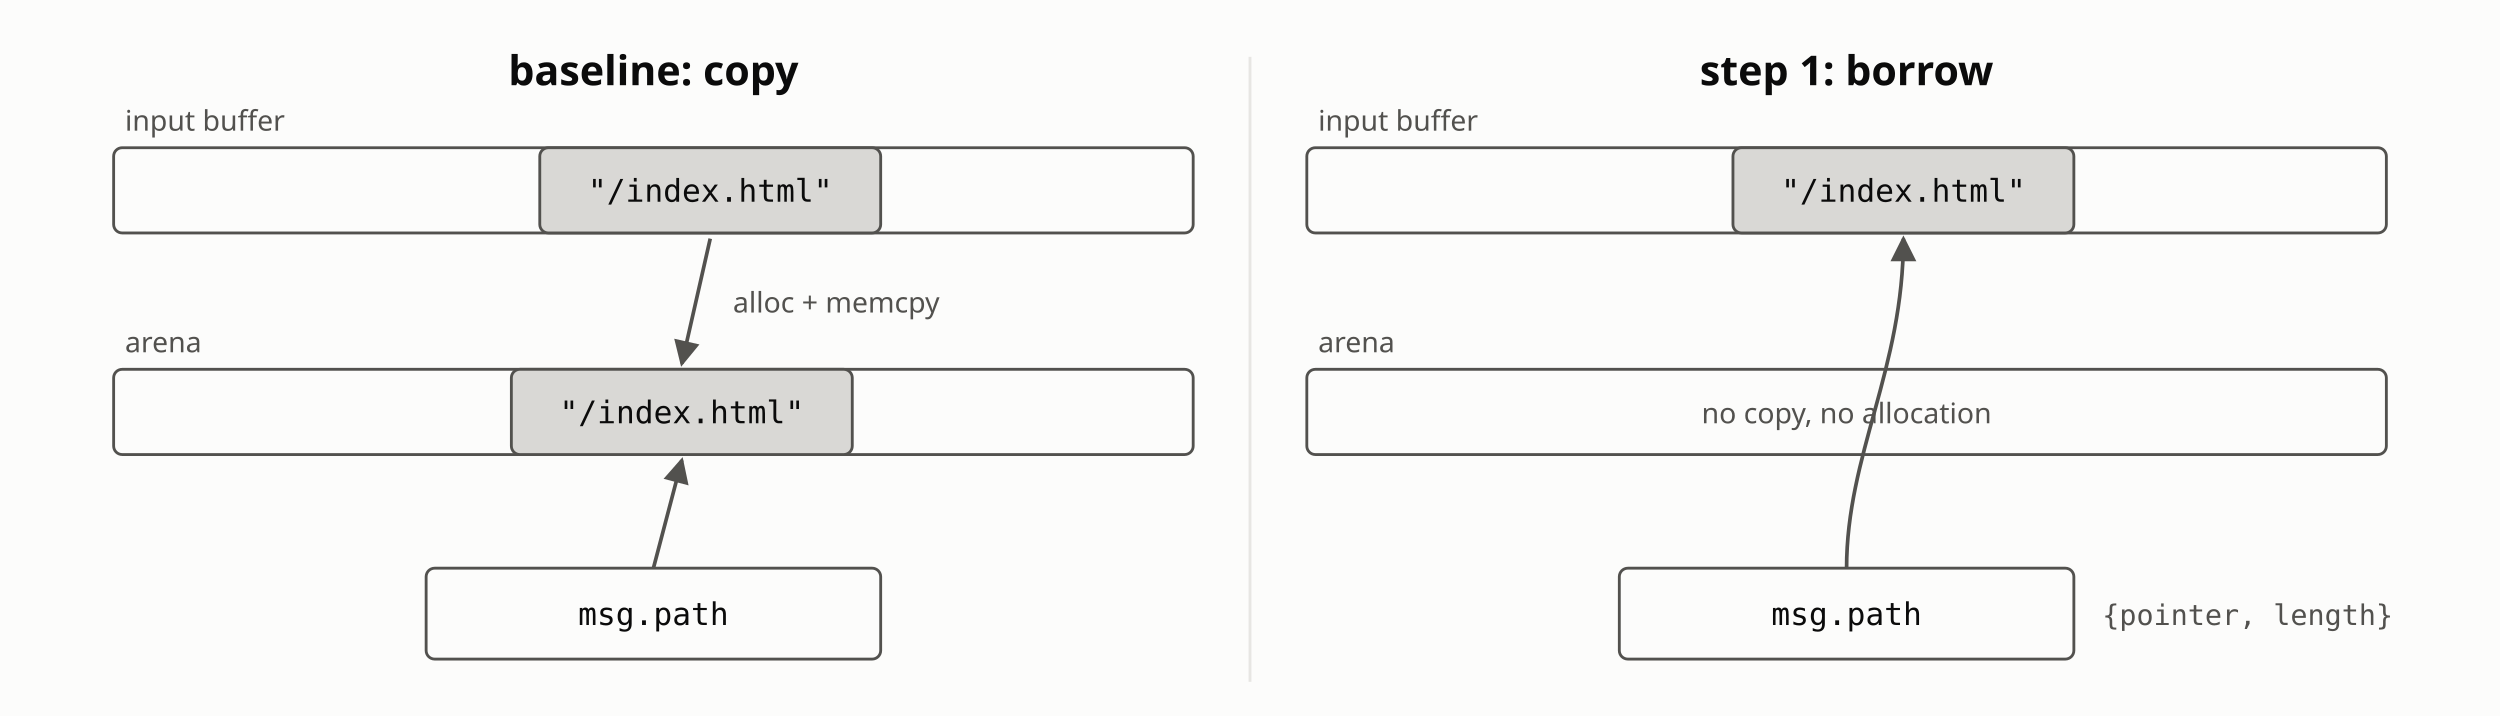
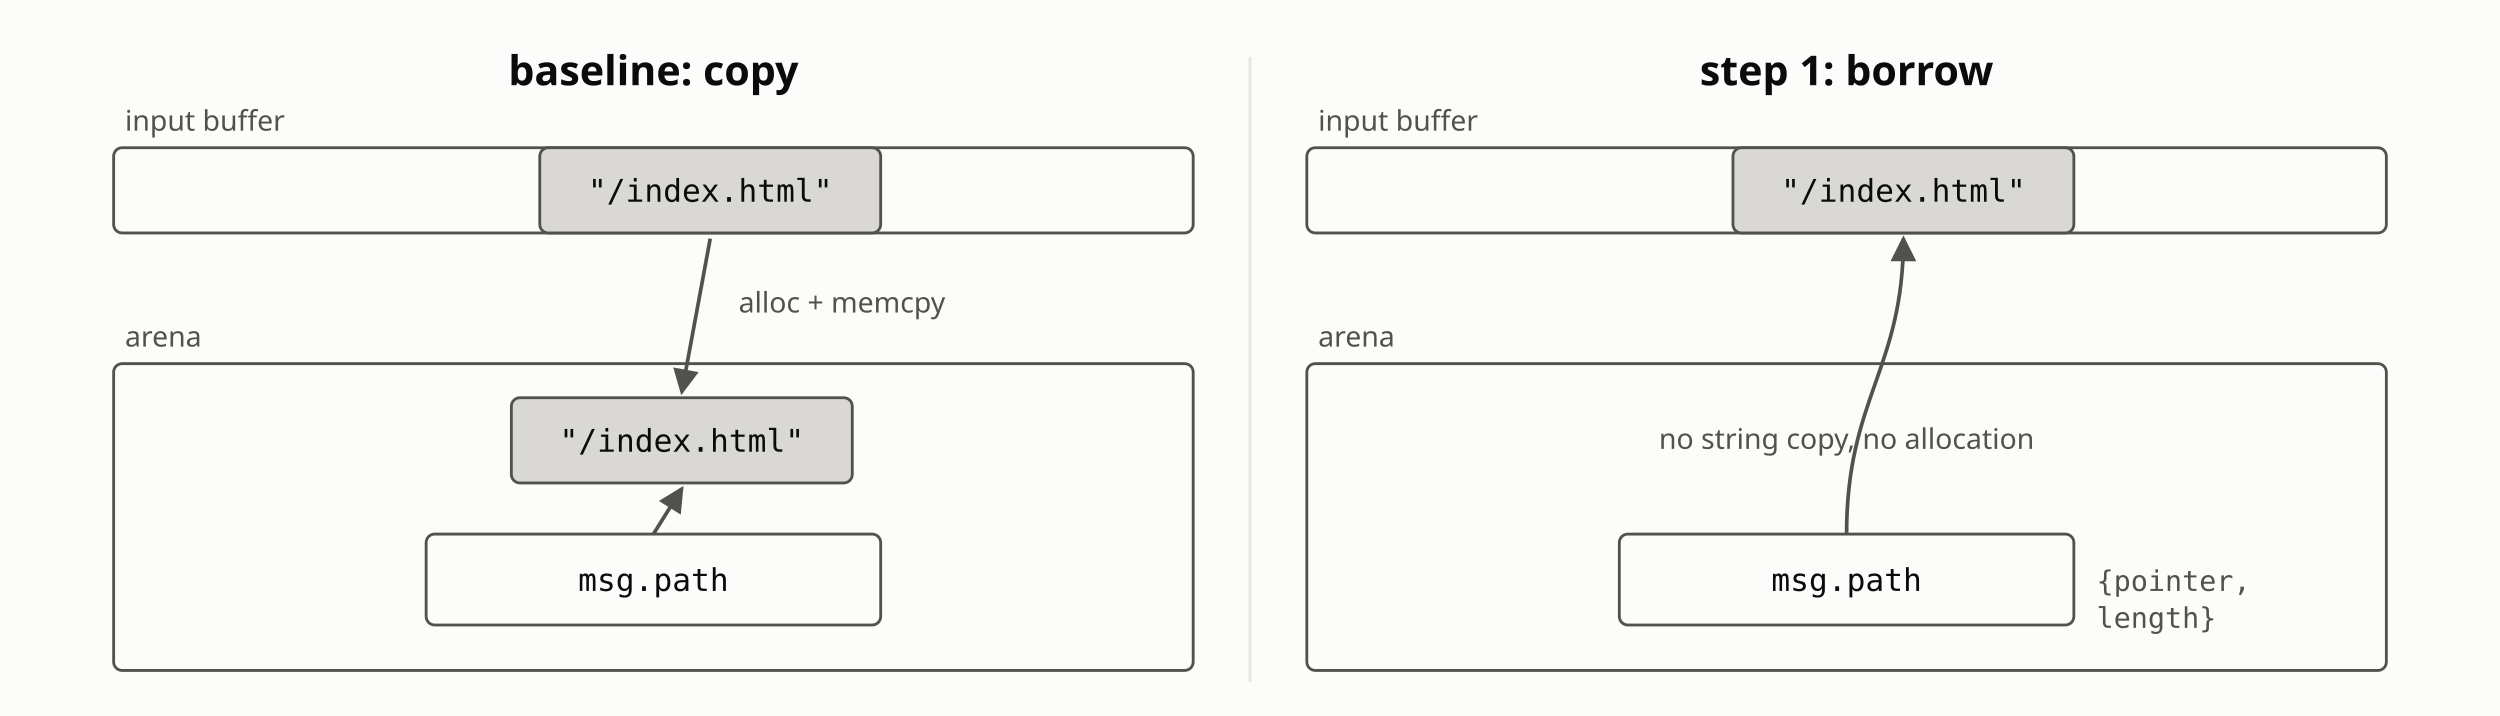
<svg xmlns="http://www.w3.org/2000/svg" viewBox="0 0 880 252" font-family="system-ui,sans-serif">
  <rect width="880" height="252" fill="#fcfcfb" />
  <style>.t{font-size:14.5px;font-weight:600;fill:#0b0b0b}.a{font-size:11px;fill:#52514e}.g{font-size:10px;fill:#52514e}.m{font-size:11px;font-family:ui-monospace,monospace;fill:#0b0b0b}.mg{font-size:10px;font-family:ui-monospace,monospace;fill:#52514e}</style>
  <defs>
    <marker id="ah" viewBox="0 0 8 8" refX="7" refY="4" markerWidth="7" markerHeight="7" orient="auto-start-reverse">
      <path d="M0 0 L8 4 L0 8 z" fill="#52514e" />
    </marker>
    <marker id="ahb" viewBox="0 0 8 8" refX="7" refY="4" markerWidth="7" markerHeight="7" orient="auto-start-reverse">
      <path d="M0 0 L8 4 L0 8 z" fill="#2a78d6" />
    </marker>
  </defs>
  <text x="230.0" y="30" class="t" text-anchor="middle">baseline: copy</text>
  <rect x="40" y="52" width="380" height="30" fill="none" stroke="#52514e" stroke-width="1" rx="3" />
  <text x="44" y="46" class="g" text-anchor="start">input buffer</text>
  <rect x="190" y="52" width="120" height="30" fill="#d9d8d5" stroke="#52514e" stroke-width="1" rx="3" />
  <text x="250.0" y="71" class="m" text-anchor="middle">"/index.html"</text>
-   <rect x="40" y="130" width="380" height="30" fill="none" stroke="#52514e" stroke-width="1" rx="3" />
-   <text x="44" y="124" class="g" text-anchor="start">arena</text>
-   <rect x="150" y="200" width="160" height="32" fill="none" stroke="#52514e" stroke-width="1" rx="3" />
-   <text x="230.0" y="220" class="m" text-anchor="middle">msg.path</text>
-   <rect x="180" y="130" width="120" height="30" fill="#d9d8d5" stroke="#52514e" stroke-width="1" rx="3" />
-   <text x="240.0" y="149" class="m" text-anchor="middle">"/index.html"</text>
-   <line x1="250.0" y1="84" x2="240.0" y2="128" stroke="#52514e" stroke-width="1.3" marker-end="url(#ah)" />
-   <text x="258.0" y="110" class="g" text-anchor="start">alloc + memcpy</text>
-   <line x1="230.0" y1="200" x2="240.0" y2="162" stroke="#52514e" stroke-width="1.3" marker-end="url(#ah)" />
+   <rect x="40" y="128" width="380" height="108" fill="none" stroke="#52514e" stroke-width="1" rx="3" />
+   <text x="44" y="122" class="g" text-anchor="start">arena</text>
+   <rect x="150" y="188" width="160" height="32" fill="none" stroke="#52514e" stroke-width="1" rx="3" />
+   <text x="230.0" y="208" class="m" text-anchor="middle">msg.path</text>
+   <rect x="180" y="140" width="120" height="30" fill="#d9d8d5" stroke="#52514e" stroke-width="1" rx="3" />
+   <text x="240.0" y="159" class="m" text-anchor="middle">"/index.html"</text>
+   <line x1="250.0" y1="84" x2="240.0" y2="138" stroke="#52514e" stroke-width="1.3" marker-end="url(#ah)" />
+   <text x="260.0" y="110" class="g" text-anchor="start">alloc + memcpy</text>
+   <line x1="230.0" y1="188" x2="240.0" y2="172" stroke="#52514e" stroke-width="1.3" marker-end="url(#ah)" />
  <text x="650.0" y="30" class="t" text-anchor="middle">step 1: borrow</text>
  <rect x="460" y="52" width="380" height="30" fill="none" stroke="#52514e" stroke-width="1" rx="3" />
  <text x="464" y="46" class="g" text-anchor="start">input buffer</text>
  <rect x="610" y="52" width="120" height="30" fill="#d9d8d5" stroke="#52514e" stroke-width="1" rx="3" />
  <text x="670.0" y="71" class="m" text-anchor="middle">"/index.html"</text>
-   <rect x="460" y="130" width="380" height="30" fill="none" stroke="#52514e" stroke-width="1" rx="3" />
-   <text x="464" y="124" class="g" text-anchor="start">arena</text>
-   <rect x="570" y="200" width="160" height="32" fill="none" stroke="#52514e" stroke-width="1" rx="3" />
-   <text x="650.0" y="220" class="m" text-anchor="middle">msg.path</text>
-   <text x="650.0" y="149" class="g" text-anchor="middle">no copy, no allocation</text>
-   <path d="M 650.0 200 C 650.0 160, 670.0 130, 670.0 84" fill="none" stroke="#52514e" stroke-width="1.3" marker-end="url(#ah)" />
-   <text x="740" y="220" class="mg" text-anchor="start">{pointer, length}</text>
+   <rect x="460" y="128" width="380" height="108" fill="none" stroke="#52514e" stroke-width="1" rx="3" />
+   <text x="464" y="122" class="g" text-anchor="start">arena</text>
+   <rect x="570" y="188" width="160" height="32" fill="none" stroke="#52514e" stroke-width="1" rx="3" />
+   <text x="650.0" y="208" class="m" text-anchor="middle">msg.path</text>
+   <text x="650.0" y="158" class="g" text-anchor="middle">no string copy, no allocation</text>
+   <path d="M 650.0 188 C 650.0 140, 670.0 130, 670.0 84" fill="none" stroke="#52514e" stroke-width="1.3" marker-end="url(#ah)" />
+   <text x="738" y="208" class="mg" text-anchor="start">{pointer,</text>
+   <text x="738" y="221" class="mg" text-anchor="start"> length}</text>
  <line x1="440" y1="20" x2="440" y2="240" stroke="#e7e6e3" />
</svg>
